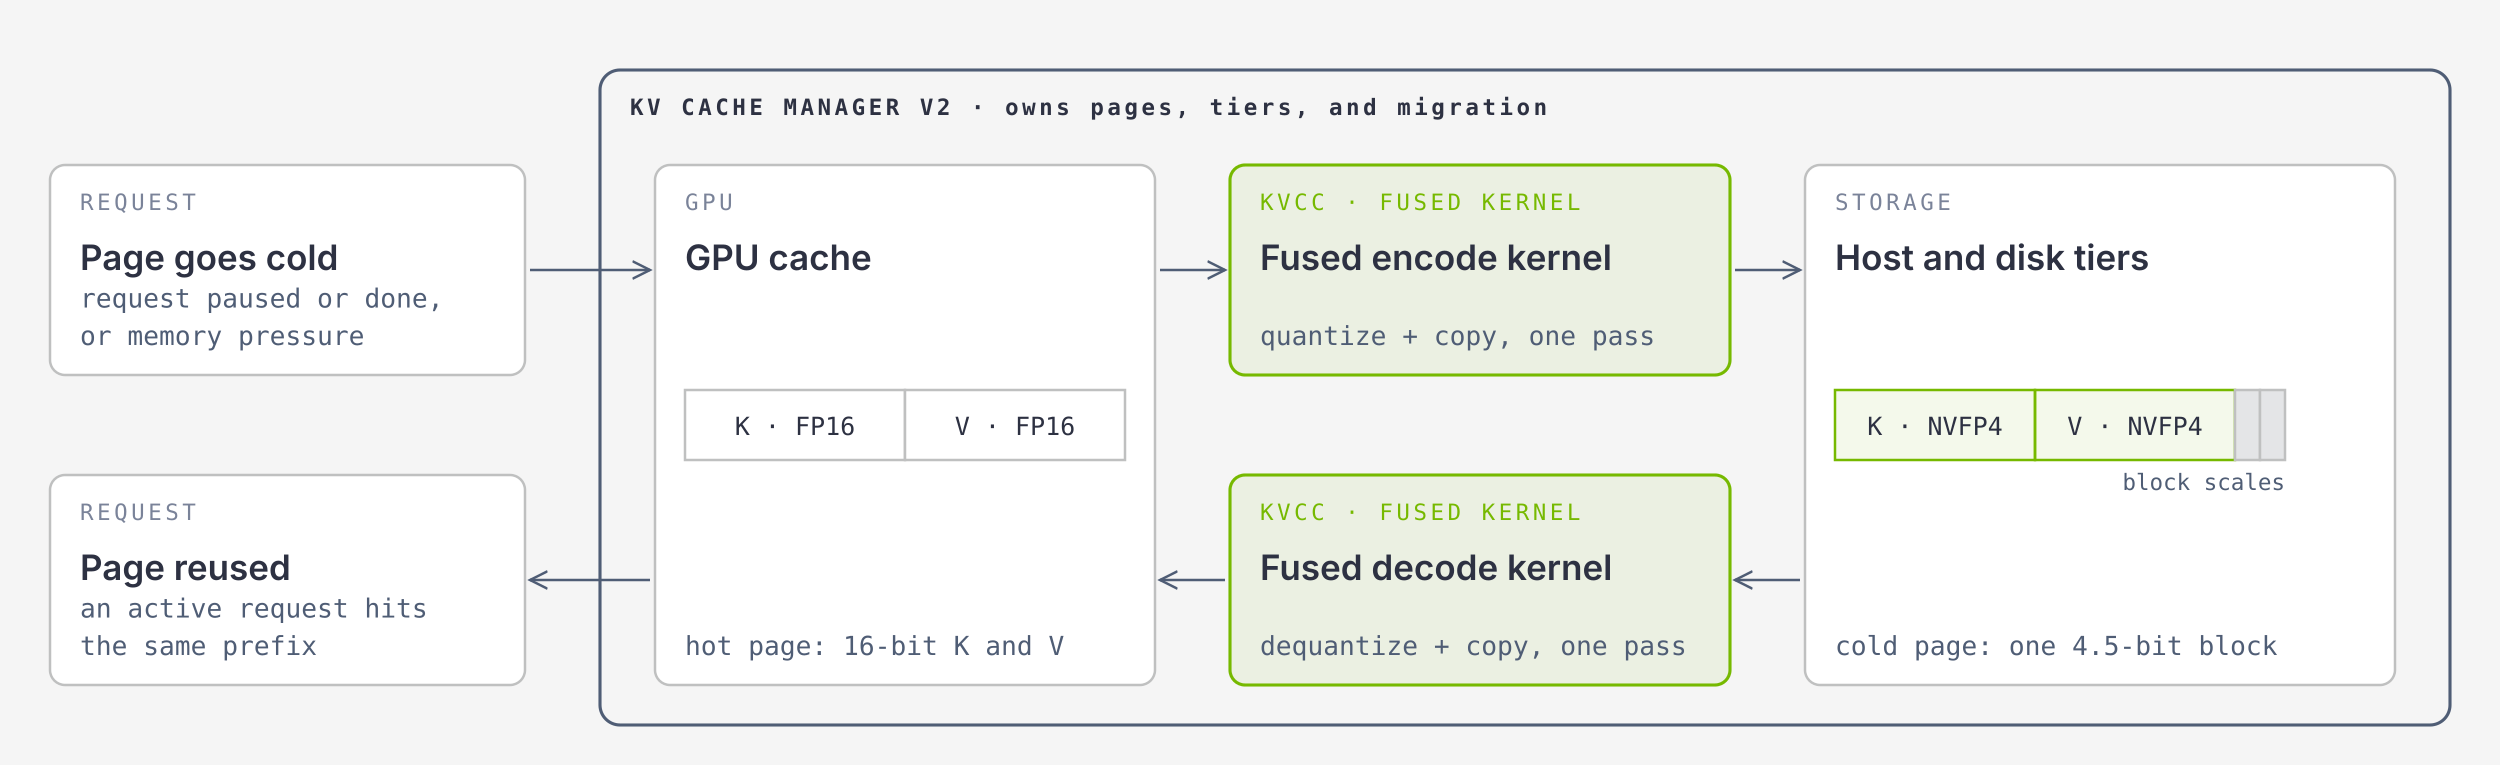
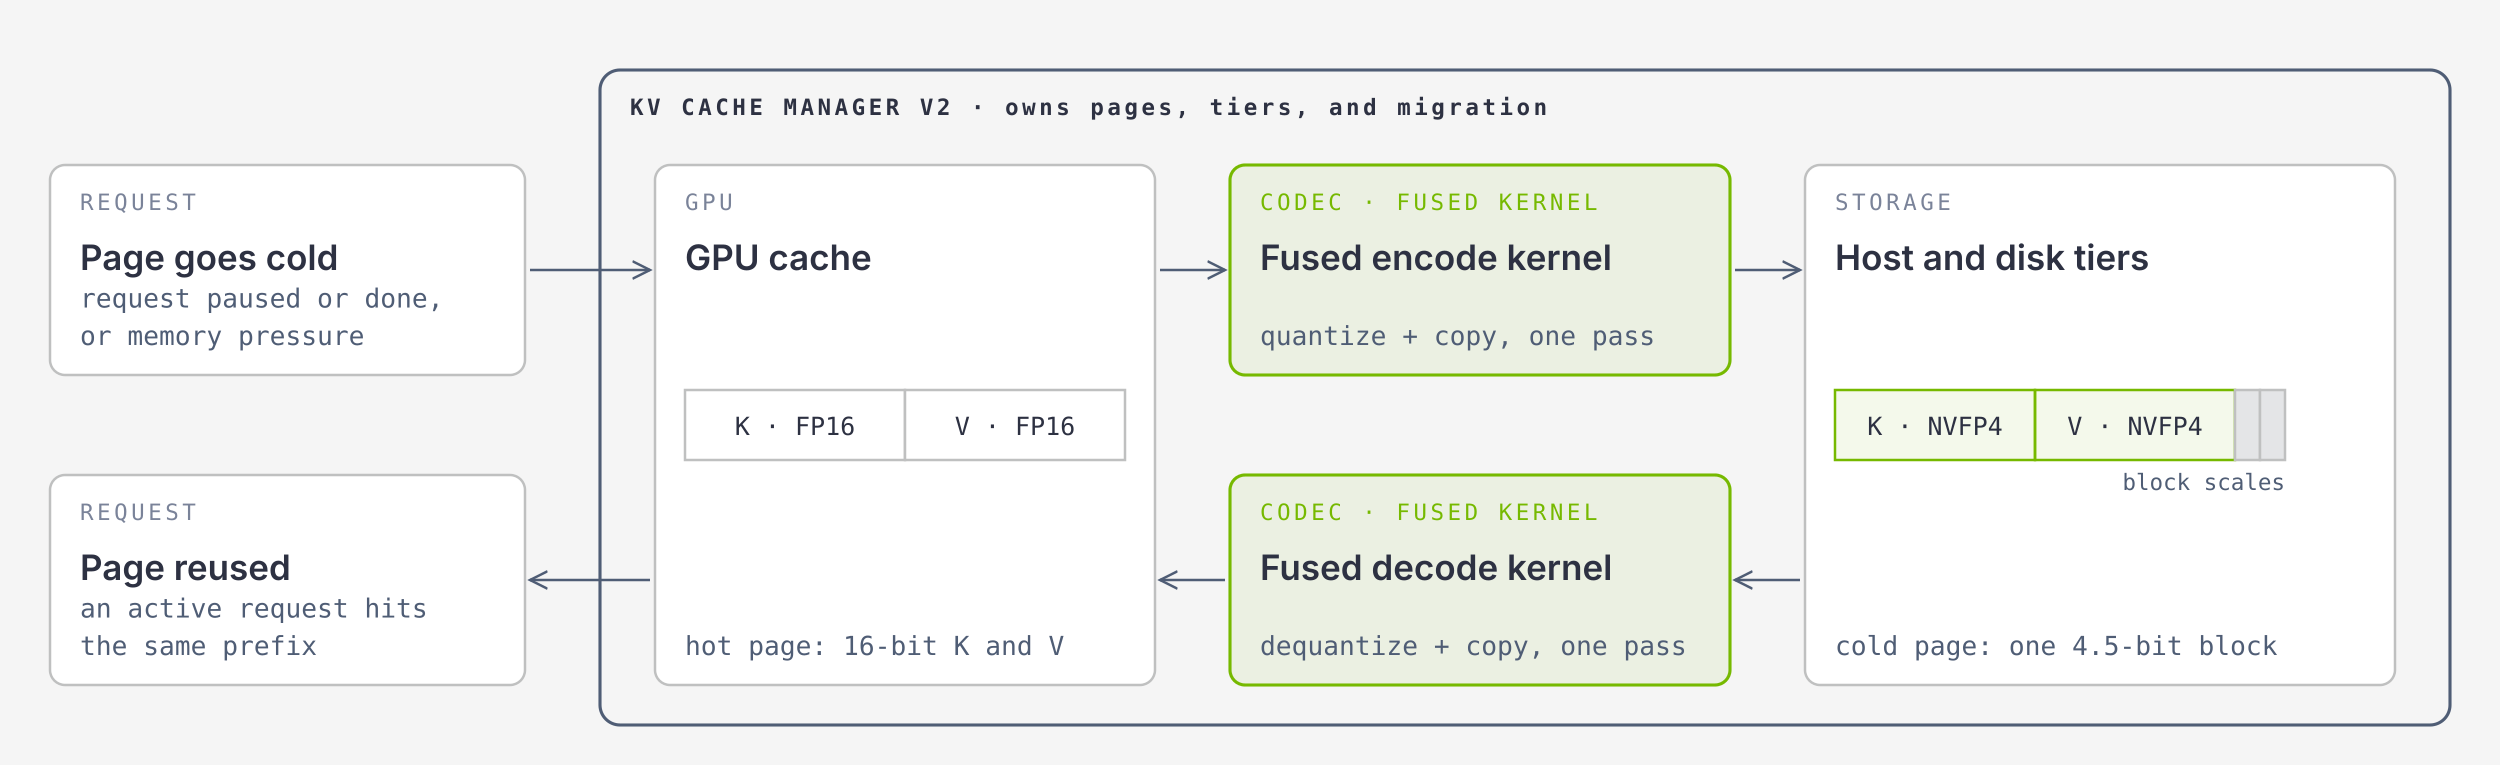
<svg xmlns="http://www.w3.org/2000/svg" viewBox="0 0 1000 306" width="1000" height="306">
  <defs>
    <marker id="ah" markerWidth="8" markerHeight="8" refX="7" refY="4" orient="auto" markerUnits="userSpaceOnUse">
      <path d="M0,0.5 L7,4 L0,7.5" fill="none" stroke="#4f5d75" stroke-width="1" />
    </marker>
  </defs>
  <rect width="1000" height="306" fill="#f5f5f5" />
  <rect x="240" y="28" width="740" height="262" rx="8" fill="none" stroke="#4f5d75" stroke-width="1.25" />
  <text x="252" y="46" font-family="'Geist Mono','SFMono-Regular',Menlo,Consolas,monospace" font-size="9" font-weight="600" letter-spacing="1.4" fill="#2d3142" text-anchor="start">KV CACHE MANAGER V2 · owns pages, tiers, and migration</text>
  <rect x="20" y="66" width="190" height="84" rx="6" fill="#ffffff" stroke="#bfc0c0" stroke-width="1" />
  <text x="32" y="84" font-family="'Geist Mono','SFMono-Regular',Menlo,Consolas,monospace" font-size="9" font-weight="500" letter-spacing="1.4" fill="#7a8399" text-anchor="start">REQUEST</text>
  <text x="32" y="108" font-family="'Geist','Inter',system-ui,-apple-system,'Segoe UI',sans-serif" font-size="14" font-weight="600" fill="#2d3142" text-anchor="start">Page goes cold</text>
  <text x="32" y="123" font-family="'Geist Mono','SFMono-Regular',Menlo,Consolas,monospace" font-size="10.5" font-weight="500" fill="#4f5d75" text-anchor="start">request paused or done,</text>
  <text x="32" y="138" font-family="'Geist Mono','SFMono-Regular',Menlo,Consolas,monospace" font-size="10.5" font-weight="500" fill="#4f5d75" text-anchor="start">or memory pressure</text>
  <rect x="20" y="190" width="190" height="84" rx="6" fill="#ffffff" stroke="#bfc0c0" stroke-width="1" />
  <text x="32" y="208" font-family="'Geist Mono','SFMono-Regular',Menlo,Consolas,monospace" font-size="9" font-weight="500" letter-spacing="1.4" fill="#7a8399" text-anchor="start">REQUEST</text>
  <text x="32" y="232" font-family="'Geist','Inter',system-ui,-apple-system,'Segoe UI',sans-serif" font-size="14" font-weight="600" fill="#2d3142" text-anchor="start">Page reused</text>
  <text x="32" y="247" font-family="'Geist Mono','SFMono-Regular',Menlo,Consolas,monospace" font-size="10.5" font-weight="500" fill="#4f5d75" text-anchor="start">an active request hits</text>
  <text x="32" y="262" font-family="'Geist Mono','SFMono-Regular',Menlo,Consolas,monospace" font-size="10.5" font-weight="500" fill="#4f5d75" text-anchor="start">the same prefix</text>
  <rect x="262" y="66" width="200" height="208" rx="6" fill="#ffffff" stroke="#bfc0c0" stroke-width="1" />
  <text x="274" y="84" font-family="'Geist Mono','SFMono-Regular',Menlo,Consolas,monospace" font-size="9" font-weight="500" letter-spacing="1.4" fill="#7a8399" text-anchor="start">GPU</text>
  <text x="274" y="108" font-family="'Geist','Inter',system-ui,-apple-system,'Segoe UI',sans-serif" font-size="14" font-weight="600" fill="#2d3142" text-anchor="start">GPU cache</text>
  <text x="274" y="262" font-family="'Geist Mono','SFMono-Regular',Menlo,Consolas,monospace" font-size="10.5" font-weight="500" fill="#4f5d75" text-anchor="start">hot page: 16-bit K and V</text>
  <rect x="722" y="66" width="236" height="208" rx="6" fill="#ffffff" stroke="#bfc0c0" stroke-width="1" />
  <text x="734" y="84" font-family="'Geist Mono','SFMono-Regular',Menlo,Consolas,monospace" font-size="9" font-weight="500" letter-spacing="1.4" fill="#7a8399" text-anchor="start">STORAGE</text>
  <text x="734" y="108" font-family="'Geist','Inter',system-ui,-apple-system,'Segoe UI',sans-serif" font-size="14" font-weight="600" fill="#2d3142" text-anchor="start">Host and disk tiers</text>
  <text x="734" y="262" font-family="'Geist Mono','SFMono-Regular',Menlo,Consolas,monospace" font-size="10.5" font-weight="500" fill="#4f5d75" text-anchor="start">cold page: one 4.5-bit block</text>
  <rect x="274.0" y="156.0" width="88.0" height="28" fill="#ffffff" stroke="#bfc0c0" stroke-width="1" />
  <rect x="362.0" y="156.0" width="88.0" height="28" fill="#ffffff" stroke="#bfc0c0" stroke-width="1" />
  <text x="318" y="174.0" font-family="'Geist Mono','SFMono-Regular',Menlo,Consolas,monospace" font-size="10" font-weight="500" fill="#2d3142" text-anchor="middle">K · FP16</text>
  <text x="406" y="174.0" font-family="'Geist Mono','SFMono-Regular',Menlo,Consolas,monospace" font-size="10" font-weight="500" fill="#2d3142" text-anchor="middle">V · FP16</text>
  <rect x="734.0" y="156.0" width="80.0" height="28" fill="rgba(118,185,0,0.08)" stroke="#76B900" stroke-width="1" />
  <rect x="814.0" y="156.0" width="80.0" height="28" fill="rgba(118,185,0,0.08)" stroke="#76B900" stroke-width="1" />
  <rect x="894.0" y="156.0" width="10.0" height="28" fill="#e4e5e7" stroke="#bfc0c0" stroke-width="1" />
  <rect x="904.0" y="156.0" width="10.0" height="28" fill="#e4e5e7" stroke="#bfc0c0" stroke-width="1" />
  <text x="774" y="174.0" font-family="'Geist Mono','SFMono-Regular',Menlo,Consolas,monospace" font-size="10" font-weight="500" fill="#2d3142" text-anchor="middle">K · NVFP4</text>
  <text x="854" y="174.0" font-family="'Geist Mono','SFMono-Regular',Menlo,Consolas,monospace" font-size="10" font-weight="500" fill="#2d3142" text-anchor="middle">V · NVFP4</text>
  <text x="914" y="196.0" font-family="'Geist Mono','SFMono-Regular',Menlo,Consolas,monospace" font-size="9" font-weight="500" fill="#4f5d75" text-anchor="end">block scales</text>
  <rect x="492" y="66" width="200" height="84" rx="6" fill="rgba(118,185,0,0.08)" stroke="#76B900" stroke-width="1.25" />
-   <text x="504" y="84" font-family="'Geist Mono','SFMono-Regular',Menlo,Consolas,monospace" font-size="9" font-weight="500" letter-spacing="1.4" fill="#76B900" text-anchor="start">KVCC · FUSED KERNEL</text>
+   <text x="504" y="84" font-family="'Geist Mono','SFMono-Regular',Menlo,Consolas,monospace" font-size="9" font-weight="500" letter-spacing="1.4" fill="#76B900" text-anchor="start">CODEC · FUSED KERNEL</text>
  <text x="504" y="108" font-family="'Geist','Inter',system-ui,-apple-system,'Segoe UI',sans-serif" font-size="14" font-weight="600" fill="#2d3142" text-anchor="start">Fused encode kernel</text>
  <text x="504" y="138" font-family="'Geist Mono','SFMono-Regular',Menlo,Consolas,monospace" font-size="10.5" font-weight="500" fill="#4f5d75" text-anchor="start">quantize + copy, one pass</text>
  <rect x="492" y="190" width="200" height="84" rx="6" fill="rgba(118,185,0,0.08)" stroke="#76B900" stroke-width="1.25" />
-   <text x="504" y="208" font-family="'Geist Mono','SFMono-Regular',Menlo,Consolas,monospace" font-size="9" font-weight="500" letter-spacing="1.4" fill="#76B900" text-anchor="start">KVCC · FUSED KERNEL</text>
+   <text x="504" y="208" font-family="'Geist Mono','SFMono-Regular',Menlo,Consolas,monospace" font-size="9" font-weight="500" letter-spacing="1.4" fill="#76B900" text-anchor="start">CODEC · FUSED KERNEL</text>
  <text x="504" y="232" font-family="'Geist','Inter',system-ui,-apple-system,'Segoe UI',sans-serif" font-size="14" font-weight="600" fill="#2d3142" text-anchor="start">Fused decode kernel</text>
  <text x="504" y="262" font-family="'Geist Mono','SFMono-Regular',Menlo,Consolas,monospace" font-size="10.5" font-weight="500" fill="#4f5d75" text-anchor="start">dequantize + copy, one pass</text>
  <path d="M212,108.0 L260,108.0" fill="none" stroke="#4f5d75" stroke-width="1" marker-end="url(#ah)" />
  <path d="M464,108.0 L490,108.0" fill="none" stroke="#4f5d75" stroke-width="1" marker-end="url(#ah)" />
  <path d="M694,108.0 L720,108.0" fill="none" stroke="#4f5d75" stroke-width="1" marker-end="url(#ah)" />
  <path d="M720,232.0 L694,232.0" fill="none" stroke="#4f5d75" stroke-width="1" marker-end="url(#ah)" />
  <path d="M490,232.0 L464,232.0" fill="none" stroke="#4f5d75" stroke-width="1" marker-end="url(#ah)" />
  <path d="M260,232.0 L212,232.0" fill="none" stroke="#4f5d75" stroke-width="1" marker-end="url(#ah)" />
</svg>
